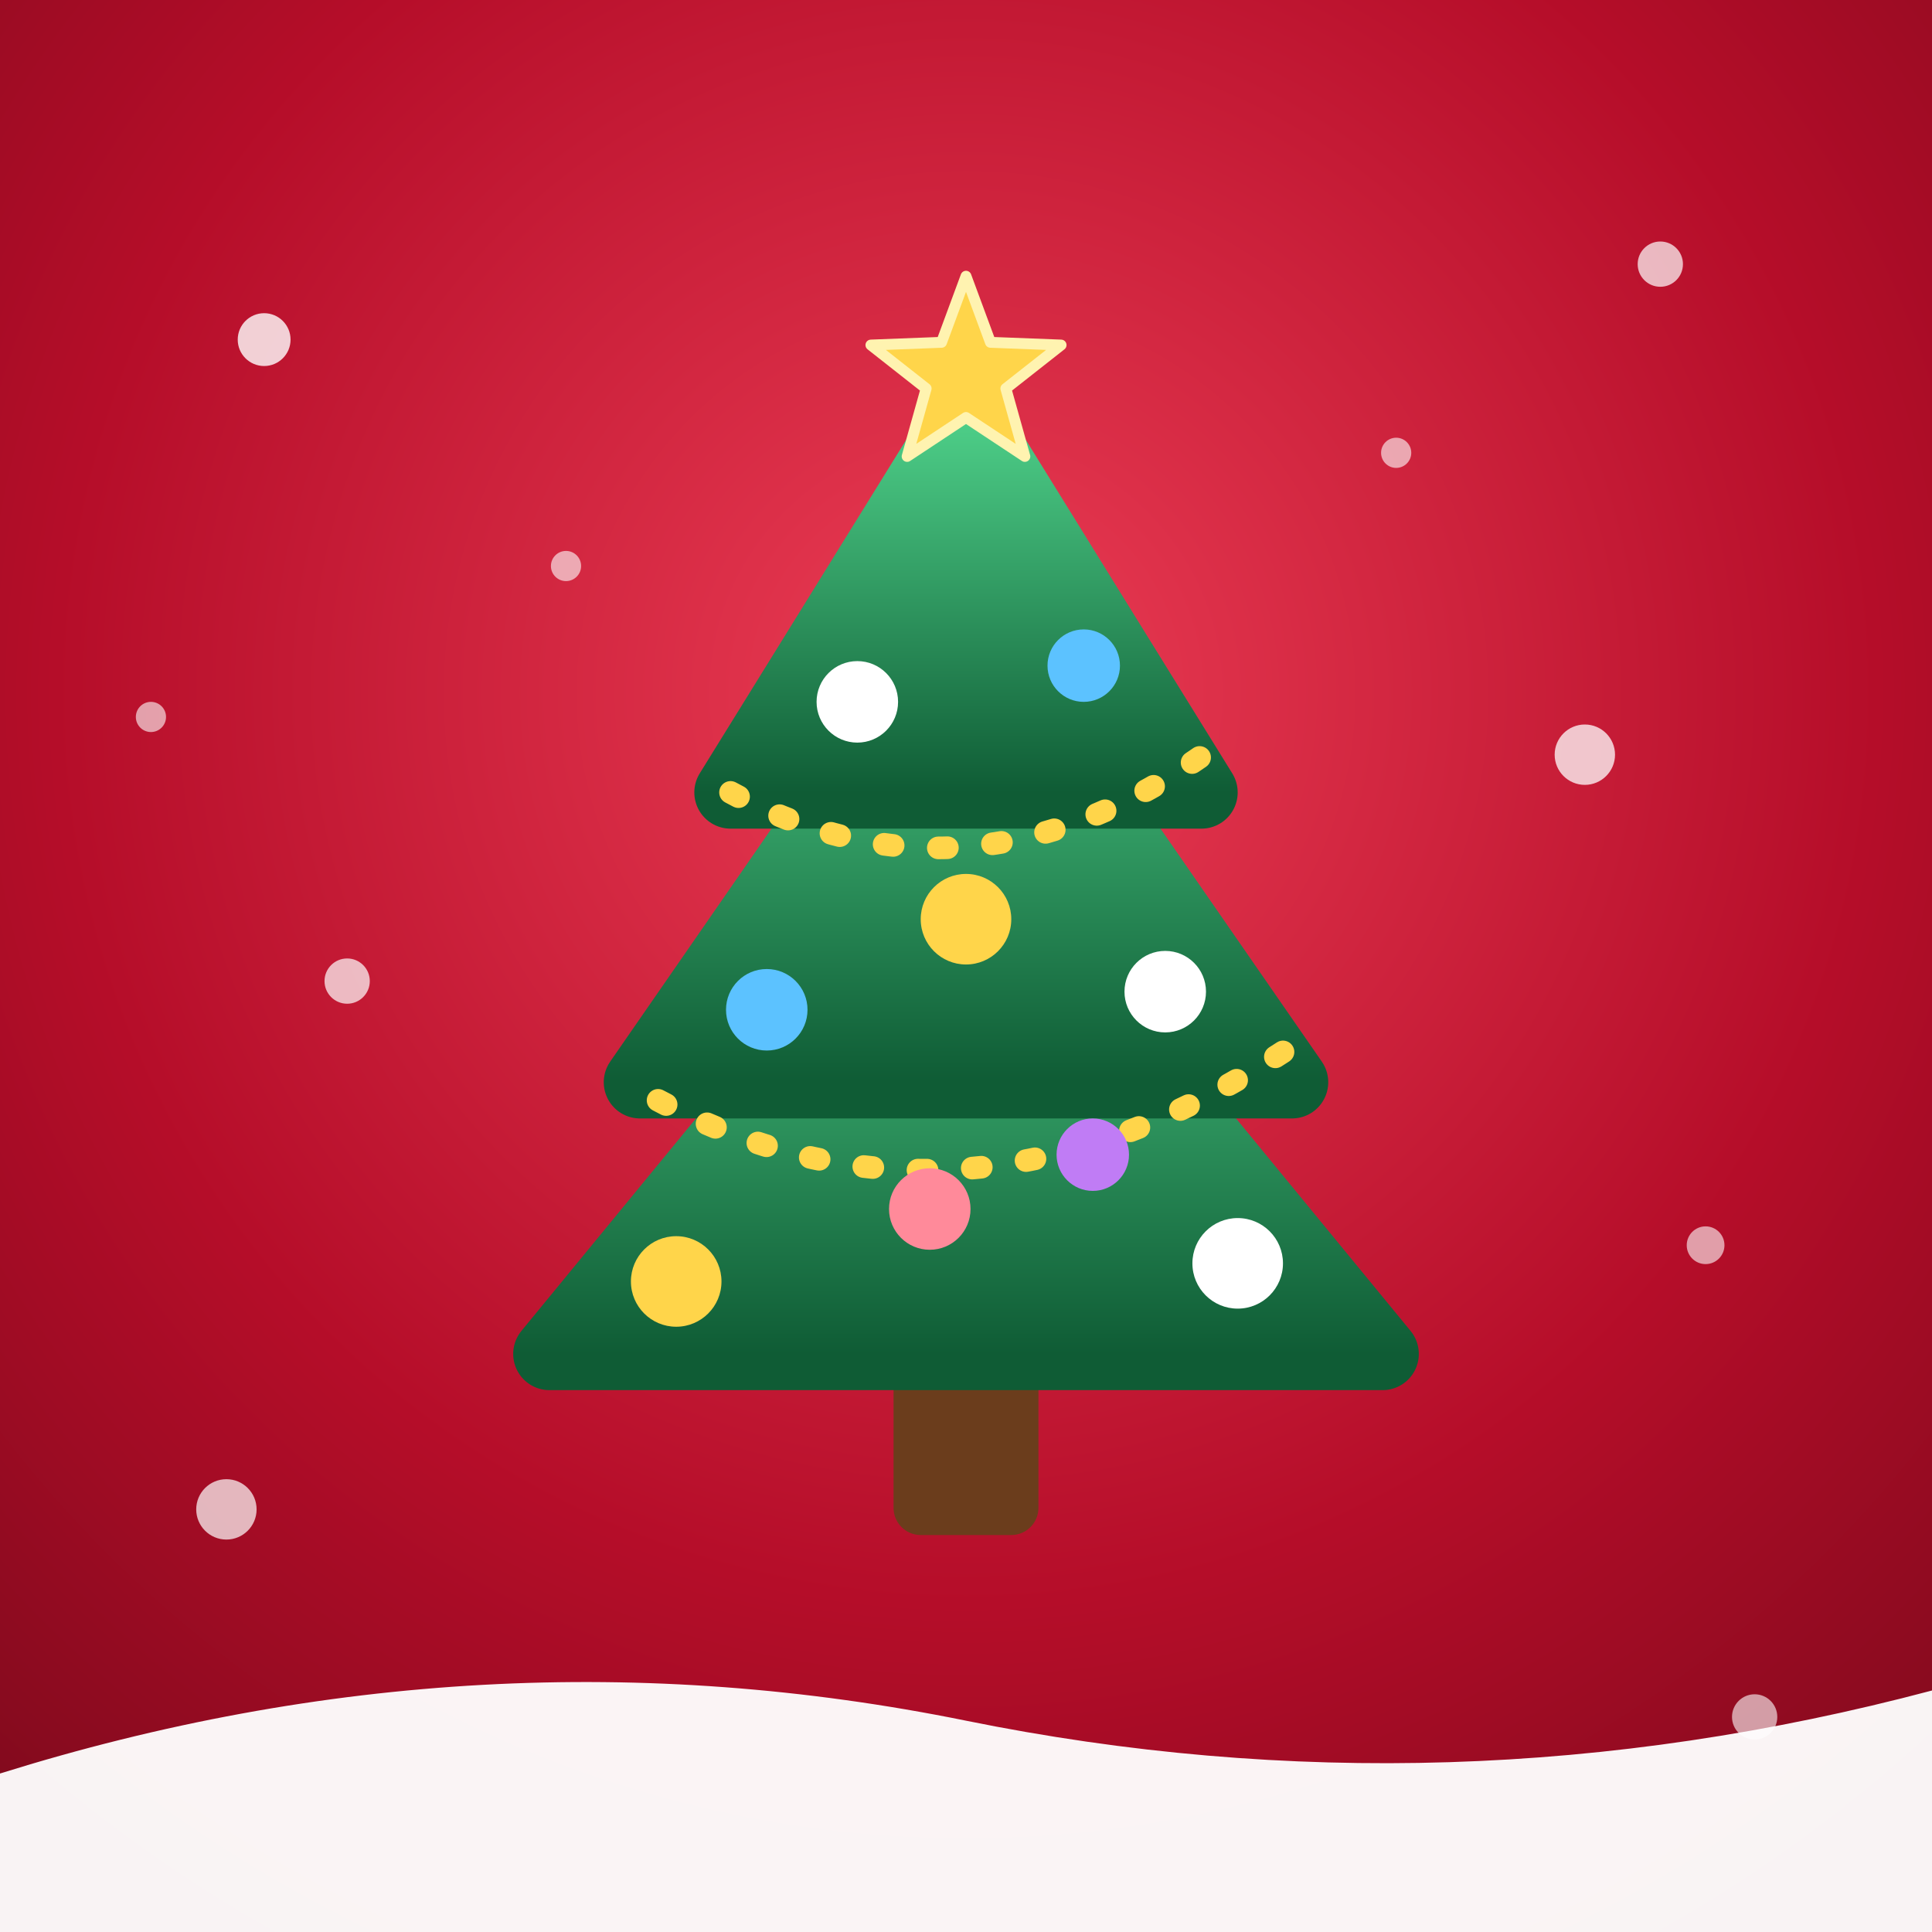
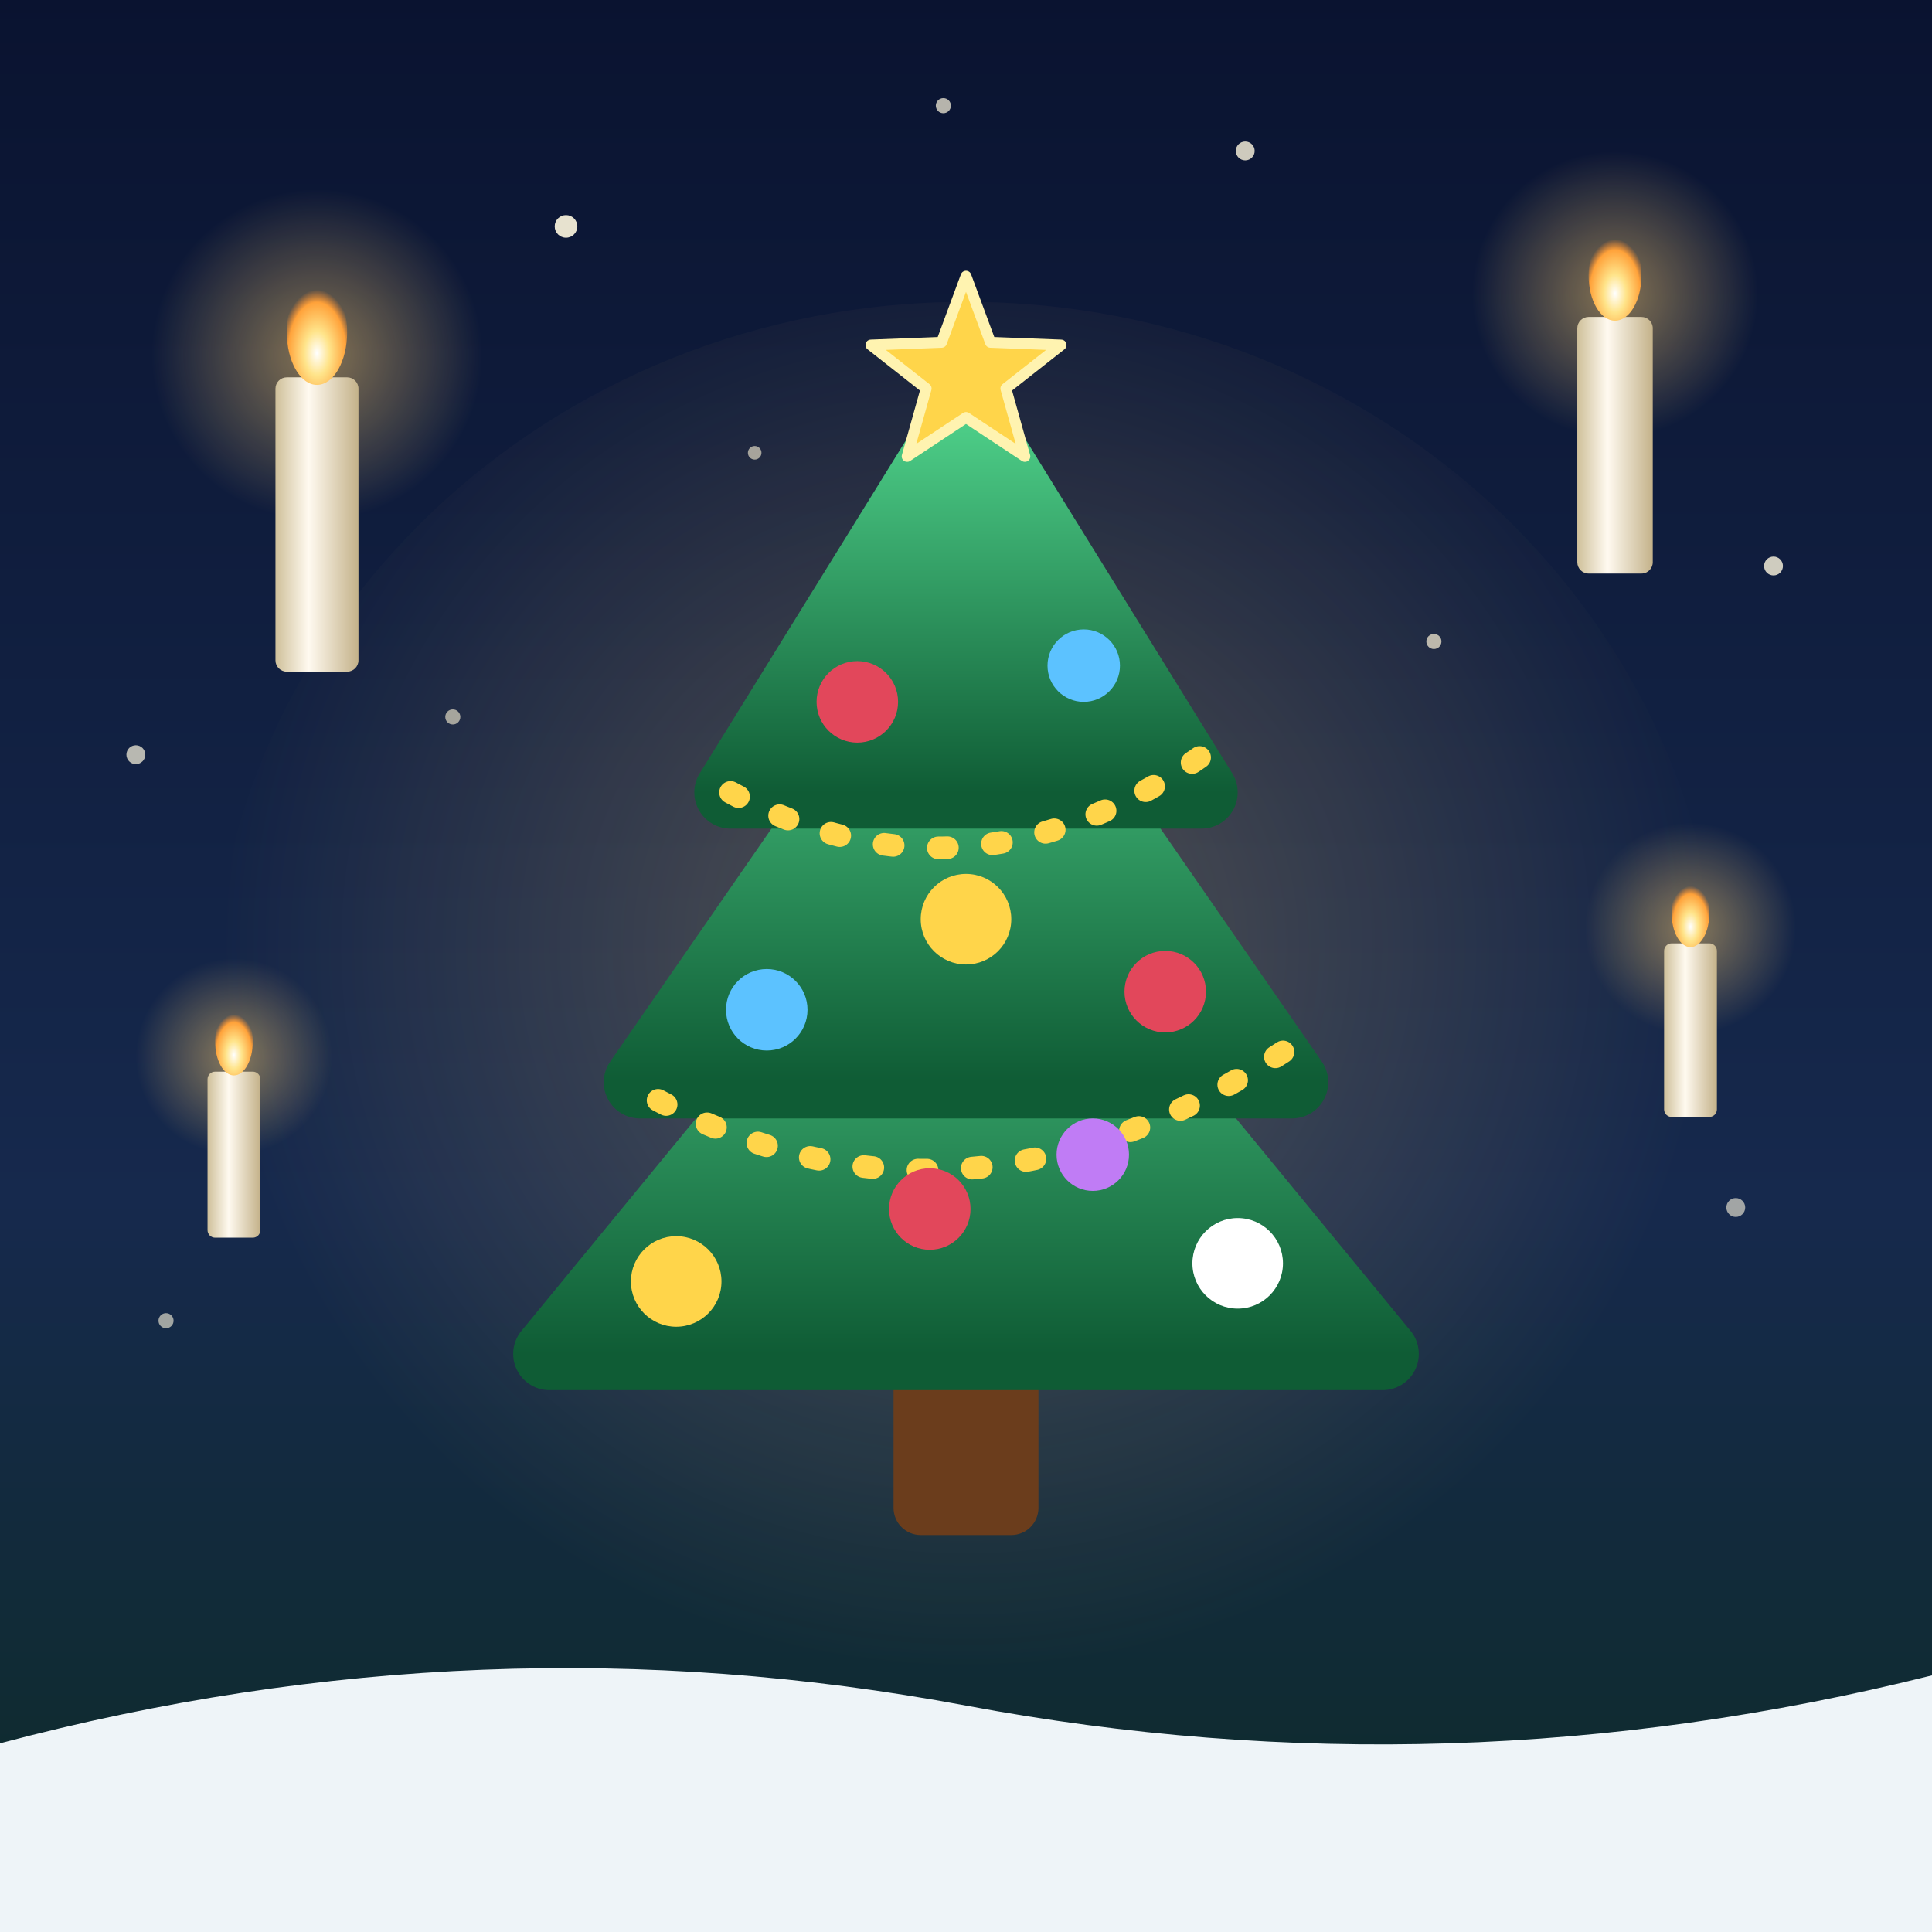
<svg xmlns="http://www.w3.org/2000/svg" viewBox="0 0 512 512">
  <defs>
-     <radialGradient id="fondo" cx="50%" cy="36%" r="78%">
-       <stop offset="0" stop-color="#ec3d55" />
-       <stop offset="0.6" stop-color="#b50d29" />
-       <stop offset="1" stop-color="#7d0a1c" />
-     </radialGradient>
+     <linearGradient id="noche" x1="0" y1="0" x2="0" y2="1">
+       <stop offset="0" stop-color="#0a1330" />
+       <stop offset=".62" stop-color="#16294d" />
+       <stop offset="1" stop-color="#0d2c27" />
+     </linearGradient>
    <linearGradient id="verde" x1="0" y1="0" x2="0" y2="1">
      <stop offset="0" stop-color="#4fd18a" />
      <stop offset="1" stop-color="#0f5c35" />
    </linearGradient>
+     <linearGradient id="cera" x1="0" y1="0" x2="1" y2="0">
+       <stop offset="0" stop-color="#cfc09a" />
+       <stop offset=".4" stop-color="#fffaf0" />
+       <stop offset="1" stop-color="#c4b28a" />
+     </linearGradient>
+     <radialGradient id="llama" cx="50%" cy="70%" r="60%">
+       <stop offset="0" stop-color="#fff" />
+       <stop offset=".35" stop-color="#ffe48a" />
+       <stop offset=".8" stop-color="#ffa23a" />
+       <stop offset="1" stop-color="#ff8a2a" stop-opacity="0" />
+     </radialGradient>
+     <radialGradient id="halo">
+       <stop offset="0" stop-color="#ffcf70" stop-opacity=".5" />
+       <stop offset="1" stop-color="#ffcf70" stop-opacity="0" />
+     </radialGradient>
+     <radialGradient id="brillo-arbol" cx="50%" cy="45%" r="50%">
+       <stop offset="0" stop-color="#ffd27a" stop-opacity=".28" />
+       <stop offset="1" stop-color="#ffd27a" stop-opacity="0" />
+     </radialGradient>
  </defs>
-   <rect width="512" height="512" fill="url(#fondo)" />
-   <g fill="#fff">
-     <circle cx="70" cy="90" r="7" opacity=".8" />
-     <circle cx="440" cy="70" r="6" opacity=".7" />
-     <circle cx="420" cy="200" r="8" opacity=".75" />
-     <circle cx="92" cy="260" r="6" opacity=".7" />
-     <circle cx="452" cy="330" r="5" opacity=".6" />
-     <circle cx="60" cy="400" r="8" opacity=".7" />
-     <circle cx="150" cy="150" r="4" opacity=".6" />
-     <circle cx="370" cy="120" r="4" opacity=".6" />
-     <circle cx="465" cy="455" r="6" opacity=".6" />
-     <circle cx="40" cy="190" r="4" opacity=".6" />
+   <rect width="512" height="512" fill="url(#noche)" />
+   <g fill="#fff8e0">
+     <circle cx="150" cy="60" r="3" opacity=".9" />
+     <circle cx="330" cy="40" r="2.5" opacity=".8" />
+     <circle cx="250" cy="28" r="2" opacity=".7" />
+     <circle cx="470" cy="150" r="2.5" opacity=".8" />
+     <circle cx="36" cy="200" r="2.5" opacity=".7" />
+     <circle cx="380" cy="170" r="2" opacity=".7" />
+     <circle cx="120" cy="190" r="2" opacity=".6" />
+     <circle cx="460" cy="320" r="2.5" opacity=".6" />
+     <circle cx="44" cy="350" r="2" opacity=".6" />
+     <circle cx="200" cy="120" r="1.8" opacity=".6" />
  </g>
-   <path d="M0 470 Q128 430 256 456 T512 448 V512 H0Z" fill="#fff" opacity=".95" />
+   <ellipse cx="256" cy="270" rx="200" ry="190" fill="url(#brillo-arbol)" />
+   <g>
+     <circle cx="84" cy="94" r="44" fill="url(#halo)" />
+     <rect x="73" y="100" width="22" height="78" rx="3" fill="url(#cera)" />
+     <ellipse cx="84" cy="88" rx="8" ry="14" fill="url(#llama)" />
+     <circle cx="428" cy="78" r="38" fill="url(#halo)" />
+     <rect x="418" y="84" width="20" height="68" rx="3" fill="url(#cera)" />
+     <ellipse cx="428" cy="73" rx="7" ry="12" fill="url(#llama)" />
+     <circle cx="448" cy="246" r="28" fill="url(#halo)" />
+     <rect x="441" y="250" width="14" height="46" rx="2" fill="url(#cera)" />
+     <ellipse cx="448" cy="242" rx="5" ry="9" fill="url(#llama)" />
+     <circle cx="62" cy="280" r="26" fill="url(#halo)" />
+     <rect x="55" y="284" width="14" height="44" rx="2" fill="url(#cera)" />
+     <ellipse cx="62" cy="276" rx="5" ry="9" fill="url(#llama)" />
+   </g>
+   <path d="M0 462 Q128 428 256 452 T512 444 V512 H0Z" fill="#eef4f8" />
  <g transform="translate(112 66) scale(2.4)">
    <rect x="52" y="122" width="16" height="20" rx="3" fill="#6b3d1c" />
    <g fill="url(#verde)" stroke="url(#verde)" stroke-width="8" stroke-linejoin="round">
      <path d="M60 66 L106 122 H14 Z" />
      <path d="M60 40 L96 92 H24 Z" />
      <path d="M60 18 L86 60 H34 Z" />
    </g>
    <path d="M34 60 Q60 74 86 56 M26 94 Q60 112 96 88" fill="none" stroke="#ffd54a" stroke-width="2.5" stroke-dasharray="1 5" stroke-linecap="round" />
-     <circle cx="48" cy="50" r="4.5" fill="#fff" />
+     <circle cx="48" cy="50" r="4.5" fill="#e2475b" />
    <circle cx="73" cy="46" r="4" fill="#5cc2ff" />
    <circle cx="60" cy="74" r="5" fill="#ffd54a" />
    <circle cx="38" cy="84" r="4.5" fill="#5cc2ff" />
-     <circle cx="82" cy="82" r="4.5" fill="#fff" />
+     <circle cx="82" cy="82" r="4.5" fill="#e2475b" />
    <circle cx="28" cy="114" r="5" fill="#ffd54a" />
-     <circle cx="56" cy="106" r="4.5" fill="#ff8a9a" />
+     <circle cx="56" cy="106" r="4.5" fill="#e2475b" />
    <circle cx="90" cy="112" r="5" fill="#fff" />
    <circle cx="74" cy="100" r="4" fill="#c07cf5" />
    <path d="M60 3 L62.7 10.3 L70.5 10.6 L64.4 15.4 L66.5 22.9 L60 18.6 L53.5 22.9 L55.6 15.4 L49.5 10.6 L57.3 10.3 Z" fill="#ffd54a" stroke="#fff3b0" stroke-width="1.2" stroke-linejoin="round" />
  </g>
</svg>
